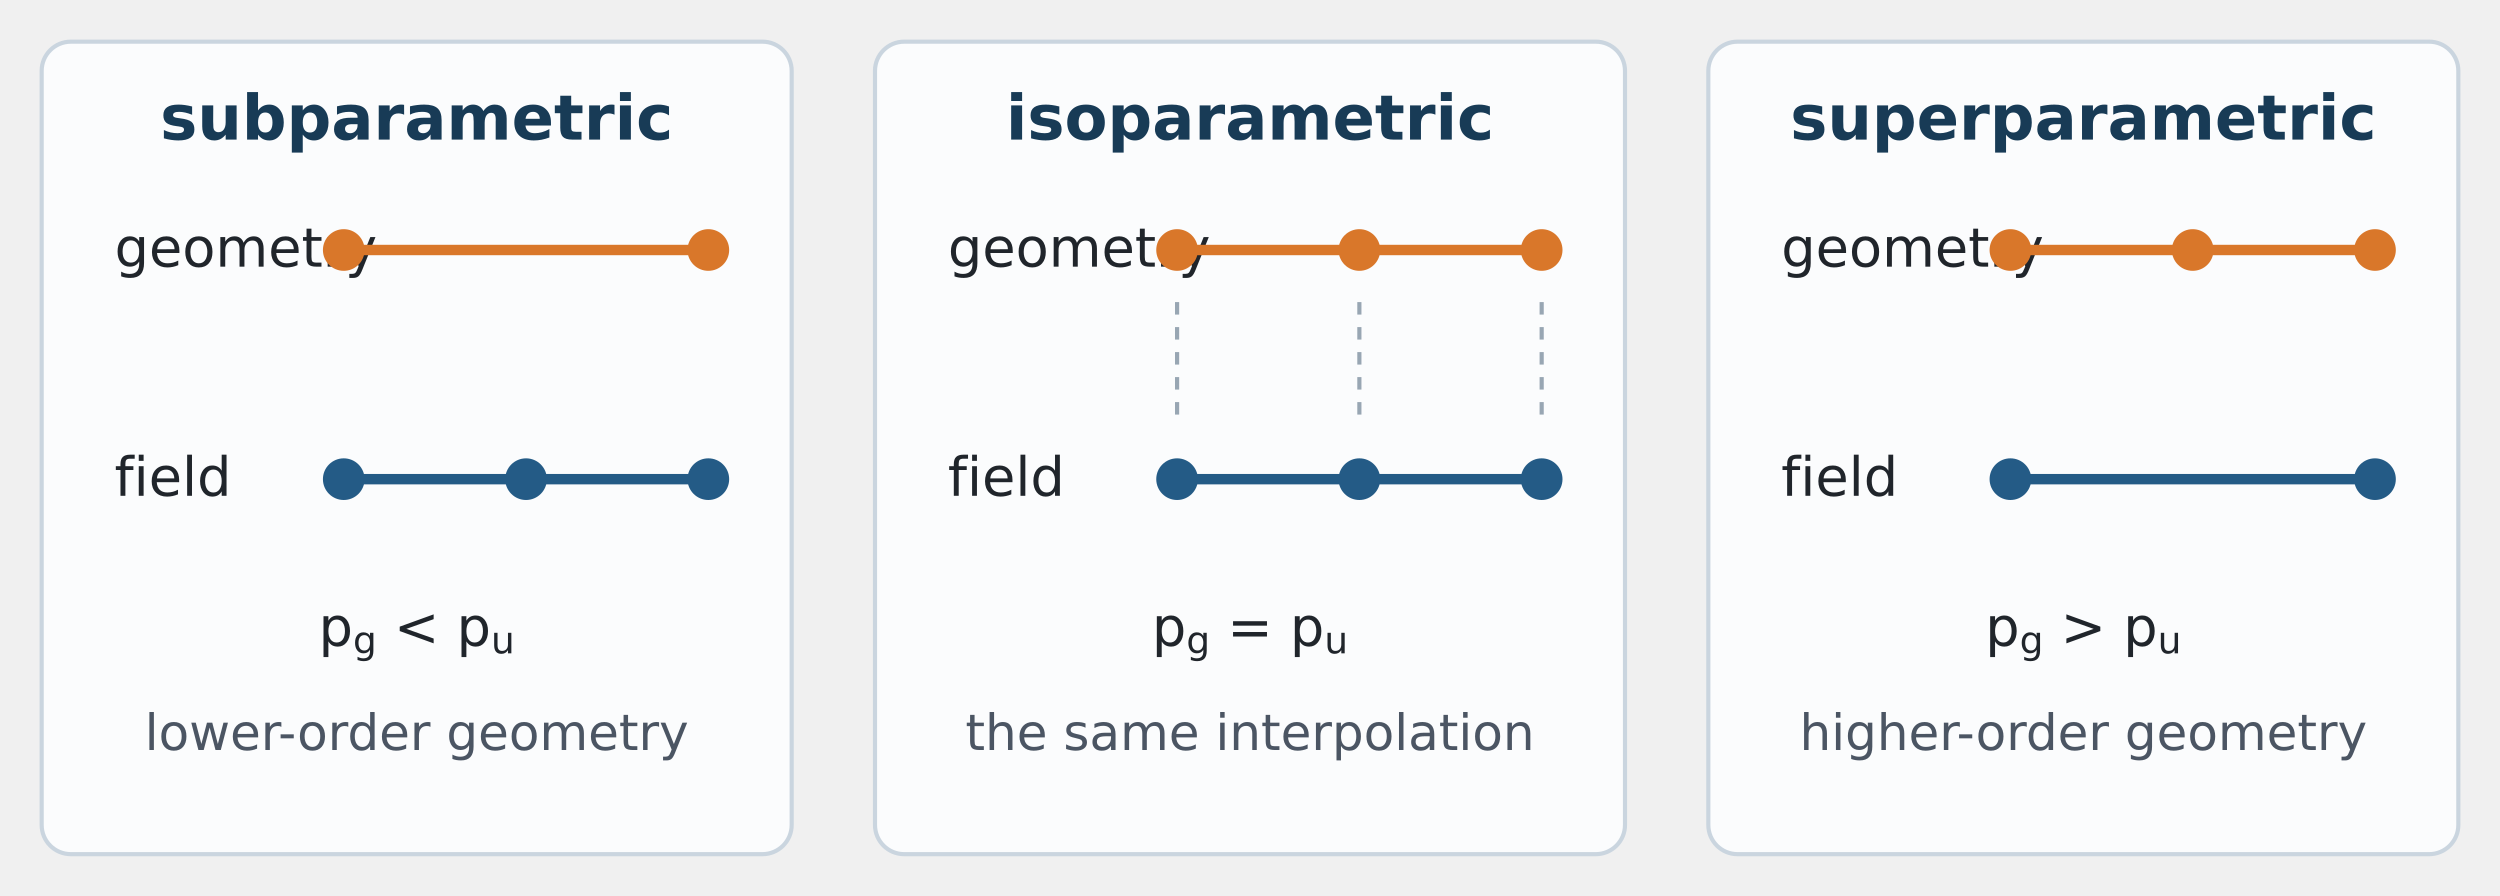
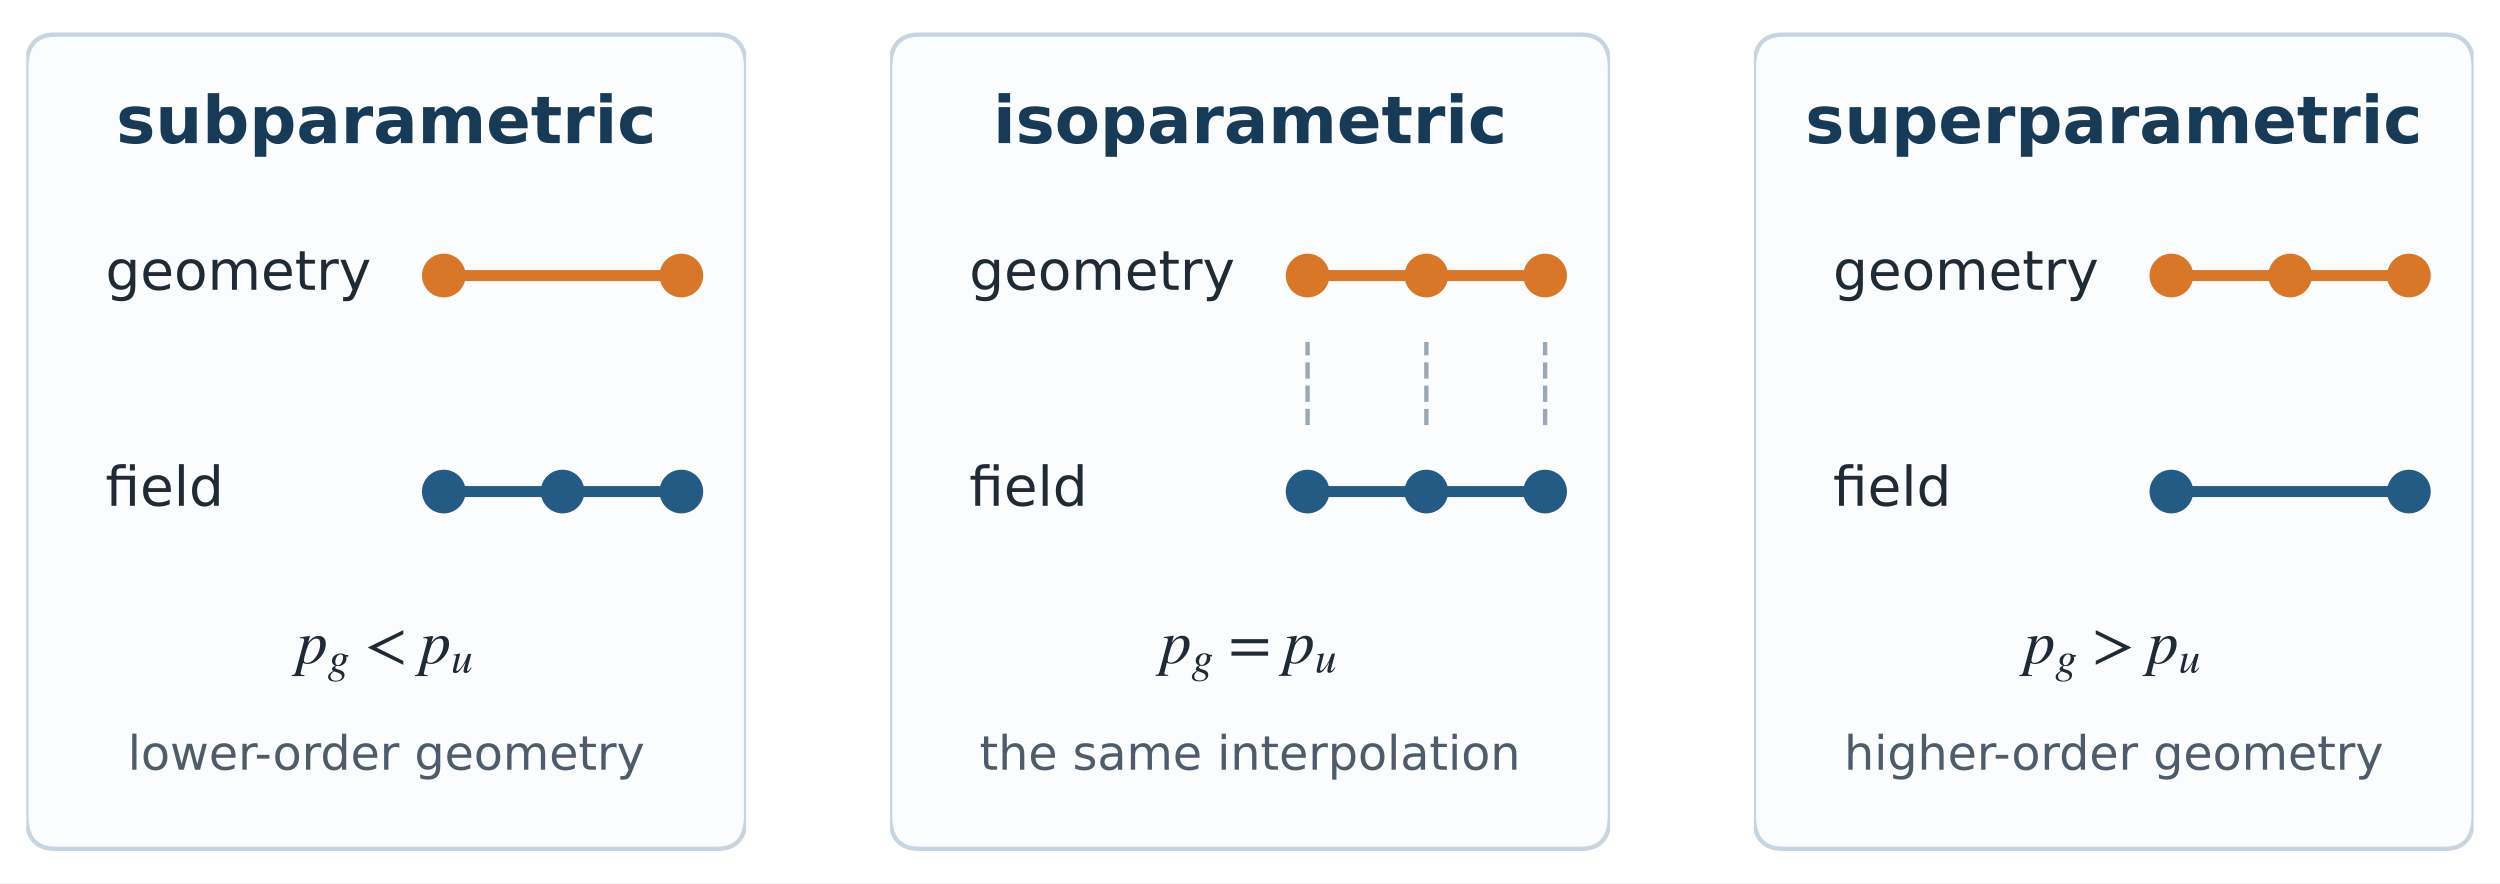
- <svg xmlns="http://www.w3.org/2000/svg" width="1200" height="430" viewBox="0 0 1200 430">
+ <svg xmlns="http://www.w3.org/2000/svg" xmlns:xlink="http://www.w3.org/1999/xlink" width="684pt" height="241.704pt" viewBox="0 0 684 241.704" version="1.1">
  <defs>
-     <style>
-       .title { font: 600 30px 'DejaVu Sans', sans-serif; fill: #183b56; }
-       .label { font: 26px 'DejaVu Sans', sans-serif; fill: #20252b; }
-       .small { font: 24px 'DejaVu Sans', sans-serif; fill: #4b5563; }
-       .card { fill: #fbfcfd; stroke: #cad5df; stroke-width: 2; rx: 14; }
-       .geom { stroke: #d9772a; stroke-width: 5; }
-       .field { stroke: #245b86; stroke-width: 5; }
-       .gnode { fill: #d9772a; }
-       .fnode { fill: #245b86; }
-     </style>
+     <style type="text/css">*{stroke-linejoin: round; stroke-linecap: butt}</style>
  </defs>
-   <rect x="20" y="20" width="360" height="390" class="card" />
-   <rect x="420" y="20" width="360" height="390" class="card" />
-   <rect x="820" y="20" width="360" height="390" class="card" />
-   <text x="200" y="67" text-anchor="middle" class="title">subparametric</text>
-   <text x="600" y="67" text-anchor="middle" class="title">isoparametric</text>
-   <text x="1000" y="67" text-anchor="middle" class="title">superparametric</text>
-   <text x="55" y="128" class="label">geometry</text>
-   <line x1="165" y1="120" x2="340" y2="120" class="geom" />
-   <circle cx="165" cy="120" r="10" class="gnode" />
-   <circle cx="340" cy="120" r="10" class="gnode" />
-   <text x="55" y="238" class="label">field</text>
-   <line x1="165" y1="230" x2="340" y2="230" class="field" />
-   <circle cx="165" cy="230" r="10" class="fnode" />
-   <circle cx="252.5" cy="230" r="10" class="fnode" />
-   <circle cx="340" cy="230" r="10" class="fnode" />
-   <text x="200" y="310" text-anchor="middle" class="label">p<tspan baseline-shift="sub" font-size="18">g</tspan> &lt; p<tspan baseline-shift="sub" font-size="18">u</tspan>
-   </text>
-   <text x="200" y="360" text-anchor="middle" class="small">lower-order geometry</text>
-   <text x="455" y="128" class="label">geometry</text>
-   <line x1="565" y1="120" x2="740" y2="120" class="geom" />
-   <circle cx="565" cy="120" r="10" class="gnode" />
-   <circle cx="652.5" cy="120" r="10" class="gnode" />
-   <circle cx="740" cy="120" r="10" class="gnode" />
-   <text x="455" y="238" class="label">field</text>
-   <line x1="565" y1="230" x2="740" y2="230" class="field" />
-   <circle cx="565" cy="230" r="10" class="fnode" />
-   <circle cx="652.5" cy="230" r="10" class="fnode" />
-   <circle cx="740" cy="230" r="10" class="fnode" />
-   <line x1="565" y1="145" x2="565" y2="205" stroke="#98a6b3" stroke-width="2" stroke-dasharray="6 6" />
-   <line x1="652.5" y1="145" x2="652.5" y2="205" stroke="#98a6b3" stroke-width="2" stroke-dasharray="6 6" />
-   <line x1="740" y1="145" x2="740" y2="205" stroke="#98a6b3" stroke-width="2" stroke-dasharray="6 6" />
-   <text x="600" y="310" text-anchor="middle" class="label">p<tspan baseline-shift="sub" font-size="18">g</tspan> = p<tspan baseline-shift="sub" font-size="18">u</tspan>
-   </text>
-   <text x="600" y="360" text-anchor="middle" class="small">the same interpolation</text>
-   <text x="855" y="128" class="label">geometry</text>
-   <line x1="965" y1="120" x2="1140" y2="120" class="geom" />
-   <circle cx="965" cy="120" r="10" class="gnode" />
-   <circle cx="1052.5" cy="120" r="10" class="gnode" />
-   <circle cx="1140" cy="120" r="10" class="gnode" />
-   <text x="855" y="238" class="label">field</text>
-   <line x1="965" y1="230" x2="1140" y2="230" class="field" />
-   <circle cx="965" cy="230" r="10" class="fnode" />
-   <circle cx="1140" cy="230" r="10" class="fnode" />
-   <text x="1000" y="310" text-anchor="middle" class="label">p<tspan baseline-shift="sub" font-size="18">g</tspan> &gt; p<tspan baseline-shift="sub" font-size="18">u</tspan>
-   </text>
-   <text x="1000" y="360" text-anchor="middle" class="small">higher-order geometry</text>
+   <g id="figure_1">
+     <g id="patch_1">
+       <path d="M 0 241.704  L 684 241.704  L 684 0  L 0 0  z " style="fill: #ffffff" />
+     </g>
+     <g id="axes_1">
+       <g id="patch_2">
+         <path d="M 15.078 232.231  L 196.264 232.231  Q 204.141 232.231 204.141 223.139  L 204.141 18.565  Q 204.141 9.473 196.264 9.473  L 15.078 9.473  Q 7.2 9.473 7.2 18.565  L 7.2 223.139  Q 7.2 232.231 15.078 232.231  z " clip-path="url(#pbd0c08c3a9)" style="fill: #fbfcfd; stroke: #c8d4df; stroke-width: 1.2; stroke-linejoin: miter" />
+       </g>
+       <g id="line2d_1">
+         <path d="M 121.426 75.391  L 186.416 75.391  " clip-path="url(#pbd0c08c3a9)" style="fill: none; stroke: #d97728; stroke-width: 3; stroke-linecap: square" />
+       </g>
+       <g id="line2d_2">
+         <path d="M 121.426 134.49  L 186.416 134.49  " clip-path="url(#pbd0c08c3a9)" style="fill: none; stroke: #245b85; stroke-width: 3; stroke-linecap: square" />
+       </g>
+       <g id="text_1">
+         <g style="fill: #173a57" transform="translate(31.79465 39.15296) scale(0.18 -0.18)">
+           <defs>
+             <path id="DejaVuSans-Bold-56" d="M 3272 3391  L 3272 2541  Q 2913 2691 2578 2766  Q 2244 2841 1947 2841  Q 1628 2841 1473 2761  Q 1319 2681 1319 2516  Q 1319 2381 1436 2309  Q 1553 2238 1856 2203  L 2053 2175  Q 2913 2066 3209 1816  Q 3506 1566 3506 1031  Q 3506 472 3093 190  Q 2681 -91 1863 -91  Q 1516 -91 1145 -36  Q 775 19 384 128  L 384 978  Q 719 816 1070 734  Q 1422 653 1784 653  Q 2113 653 2278 743  Q 2444 834 2444 1013  Q 2444 1163 2330 1236  Q 2216 1309 1875 1350  L 1678 1375  Q 931 1469 631 1722  Q 331 1975 331 2491  Q 331 3047 712 3315  Q 1094 3584 1881 3584  Q 2191 3584 2531 3537  Q 2872 3491 3272 3391  z " transform="scale(0.015625)" />
+             <path id="DejaVuSans-Bold-58" d="M 500 1363  L 500 3500  L 1625 3500  L 1625 3150  Q 1625 2866 1622 2436  Q 1619 2006 1619 1863  Q 1619 1441 1641 1255  Q 1663 1069 1716 984  Q 1784 875 1895 815  Q 2006 756 2150 756  Q 2500 756 2700 1025  Q 2900 1294 2900 1772  L 2900 3500  L 4019 3500  L 4019 0  L 2900 0  L 2900 506  Q 2647 200 2364 54  Q 2081 -91 1741 -91  Q 1134 -91 817 281  Q 500 653 500 1363  z " transform="scale(0.015625)" />
+             <path id="DejaVuSans-Bold-45" d="M 2400 722  Q 2759 722 2948 984  Q 3138 1247 3138 1747  Q 3138 2247 2948 2509  Q 2759 2772 2400 2772  Q 2041 2772 1848 2508  Q 1656 2244 1656 1747  Q 1656 1250 1848 986  Q 2041 722 2400 722  z M 1656 2988  Q 1888 3294 2169 3439  Q 2450 3584 2816 3584  Q 3463 3584 3878 3070  Q 4294 2556 4294 1747  Q 4294 938 3878 423  Q 3463 -91 2816 -91  Q 2450 -91 2169 54  Q 1888 200 1656 506  L 1656 0  L 538 0  L 538 4863  L 1656 4863  L 1656 2988  z " transform="scale(0.015625)" />
+             <path id="DejaVuSans-Bold-53" d="M 1656 506  L 1656 -1331  L 538 -1331  L 538 3500  L 1656 3500  L 1656 2988  Q 1888 3294 2169 3439  Q 2450 3584 2816 3584  Q 3463 3584 3878 3070  Q 4294 2556 4294 1747  Q 4294 938 3878 423  Q 3463 -91 2816 -91  Q 2450 -91 2169 54  Q 1888 200 1656 506  z M 2400 2772  Q 2041 2772 1848 2508  Q 1656 2244 1656 1747  Q 1656 1250 1848 986  Q 2041 722 2400 722  Q 2759 722 2948 984  Q 3138 1247 3138 1747  Q 3138 2247 2948 2509  Q 2759 2772 2400 2772  z " transform="scale(0.015625)" />
+             <path id="DejaVuSans-Bold-44" d="M 2106 1575  Q 1756 1575 1579 1456  Q 1403 1338 1403 1106  Q 1403 894 1545 773  Q 1688 653 1941 653  Q 2256 653 2472 879  Q 2688 1106 2688 1447  L 2688 1575  L 2106 1575  z M 3816 1997  L 3816 0  L 2688 0  L 2688 519  Q 2463 200 2181 54  Q 1900 -91 1497 -91  Q 953 -91 614 226  Q 275 544 275 1050  Q 275 1666 698 1953  Q 1122 2241 2028 2241  L 2688 2241  L 2688 2328  Q 2688 2594 2478 2717  Q 2269 2841 1825 2841  Q 1466 2841 1156 2769  Q 847 2697 581 2553  L 581 3406  Q 941 3494 1303 3539  Q 1666 3584 2028 3584  Q 2975 3584 3395 3211  Q 3816 2838 3816 1997  z " transform="scale(0.015625)" />
+             <path id="DejaVuSans-Bold-55" d="M 3138 2547  Q 2991 2616 2845 2648  Q 2700 2681 2553 2681  Q 2122 2681 1889 2404  Q 1656 2128 1656 1613  L 1656 0  L 538 0  L 538 3500  L 1656 3500  L 1656 2925  Q 1872 3269 2151 3426  Q 2431 3584 2822 3584  Q 2878 3584 2943 3579  Q 3009 3575 3134 3559  L 3138 2547  z " transform="scale(0.015625)" />
+             <path id="DejaVuSans-Bold-50" d="M 3781 2919  Q 3994 3244 4286 3414  Q 4578 3584 4928 3584  Q 5531 3584 5847 3212  Q 6163 2841 6163 2131  L 6163 0  L 5038 0  L 5038 1825  Q 5041 1866 5042 1909  Q 5044 1953 5044 2034  Q 5044 2406 4934 2573  Q 4825 2741 4581 2741  Q 4263 2741 4089 2478  Q 3916 2216 3909 1719  L 3909 0  L 2784 0  L 2784 1825  Q 2784 2406 2684 2573  Q 2584 2741 2328 2741  Q 2006 2741 1831 2477  Q 1656 2213 1656 1722  L 1656 0  L 531 0  L 531 3500  L 1656 3500  L 1656 2988  Q 1863 3284 2130 3434  Q 2397 3584 2719 3584  Q 3081 3584 3359 3409  Q 3638 3234 3781 2919  z " transform="scale(0.015625)" />
+             <path id="DejaVuSans-Bold-48" d="M 4031 1759  L 4031 1441  L 1416 1441  Q 1456 1047 1700 850  Q 1944 653 2381 653  Q 2734 653 3104 758  Q 3475 863 3866 1075  L 3866 213  Q 3469 63 3072 -14  Q 2675 -91 2278 -91  Q 1328 -91 801 392  Q 275 875 275 1747  Q 275 2603 792 3093  Q 1309 3584 2216 3584  Q 3041 3584 3536 3087  Q 4031 2591 4031 1759  z M 2881 2131  Q 2881 2450 2695 2645  Q 2509 2841 2209 2841  Q 1884 2841 1681 2658  Q 1478 2475 1428 2131  L 2881 2131  z " transform="scale(0.015625)" />
+             <path id="DejaVuSans-Bold-57" d="M 1759 4494  L 1759 3500  L 2913 3500  L 2913 2700  L 1759 2700  L 1759 1216  Q 1759 972 1856 886  Q 1953 800 2241 800  L 2816 800  L 2816 0  L 1856 0  Q 1194 0 917 276  Q 641 553 641 1216  L 641 2700  L 84 2700  L 84 3500  L 641 3500  L 641 4494  L 1759 4494  z " transform="scale(0.015625)" />
+             <path id="DejaVuSans-Bold-4c" d="M 538 3500  L 1656 3500  L 1656 0  L 538 0  L 538 3500  z M 538 4863  L 1656 4863  L 1656 3950  L 538 3950  L 538 4863  z " transform="scale(0.015625)" />
+             <path id="DejaVuSans-Bold-46" d="M 3366 3391  L 3366 2478  Q 3138 2634 2908 2709  Q 2678 2784 2431 2784  Q 1963 2784 1702 2511  Q 1441 2238 1441 1747  Q 1441 1256 1702 982  Q 1963 709 2431 709  Q 2694 709 2930 787  Q 3166 866 3366 1019  L 3366 103  Q 3103 6 2833 -42  Q 2563 -91 2291 -91  Q 1344 -91 809 395  Q 275 881 275 1747  Q 275 2613 809 3098  Q 1344 3584 2291 3584  Q 2566 3584 2833 3536  Q 3100 3488 3366 3391  z " transform="scale(0.015625)" />
+           </defs>
+           <use xlink:href="#DejaVuSans-Bold-56" />
+           <use xlink:href="#DejaVuSans-Bold-58" transform="translate(59.51562 0)" />
+           <use xlink:href="#DejaVuSans-Bold-45" transform="translate(130.7031 0)" />
+           <use xlink:href="#DejaVuSans-Bold-53" transform="translate(202.2812 0)" />
+           <use xlink:href="#DejaVuSans-Bold-44" transform="translate(273.8594 0)" />
+           <use xlink:href="#DejaVuSans-Bold-55" transform="translate(341.3438 0)" />
+           <use xlink:href="#DejaVuSans-Bold-44" transform="translate(390.6562 0)" />
+           <use xlink:href="#DejaVuSans-Bold-50" transform="translate(458.1406 0)" />
+           <use xlink:href="#DejaVuSans-Bold-48" transform="translate(562.3438 0)" />
+           <use xlink:href="#DejaVuSans-Bold-57" transform="translate(630.1719 0)" />
+           <use xlink:href="#DejaVuSans-Bold-55" transform="translate(677.9688 0)" />
+           <use xlink:href="#DejaVuSans-Bold-4c" transform="translate(727.2812 0)" />
+           <use xlink:href="#DejaVuSans-Bold-46" transform="translate(761.5625 0)" />
+         </g>
+       </g>
+       <g id="text_2">
+         <g style="fill: #202a35" transform="translate(28.86353 79.28768) scale(0.15 -0.15)">
+           <defs>
+             <path id="DejaVuSans-4a" d="M 2906 1791  Q 2906 2416 2648 2759  Q 2391 3103 1925 3103  Q 1463 3103 1205 2759  Q 947 2416 947 1791  Q 947 1169 1205 825  Q 1463 481 1925 481  Q 2391 481 2648 825  Q 2906 1169 2906 1791  z M 3481 434  Q 3481 -459 3084 -895  Q 2688 -1331 1869 -1331  Q 1566 -1331 1297 -1286  Q 1028 -1241 775 -1147  L 775 -588  Q 1028 -725 1275 -790  Q 1522 -856 1778 -856  Q 2344 -856 2625 -561  Q 2906 -266 2906 331  L 2906 616  Q 2728 306 2450 153  Q 2172 0 1784 0  Q 1141 0 747 490  Q 353 981 353 1791  Q 353 2603 747 3093  Q 1141 3584 1784 3584  Q 2172 3584 2450 3431  Q 2728 3278 2906 2969  L 2906 3500  L 3481 3500  L 3481 434  z " transform="scale(0.015625)" />
+             <path id="DejaVuSans-48" d="M 3597 1894  L 3597 1613  L 953 1613  Q 991 1019 1311 708  Q 1631 397 2203 397  Q 2534 397 2845 478  Q 3156 559 3463 722  L 3463 178  Q 3153 47 2828 -22  Q 2503 -91 2169 -91  Q 1331 -91 842 396  Q 353 884 353 1716  Q 353 2575 817 3079  Q 1281 3584 2069 3584  Q 2775 3584 3186 3129  Q 3597 2675 3597 1894  z M 3022 2063  Q 3016 2534 2758 2815  Q 2500 3097 2075 3097  Q 1594 3097 1305 2825  Q 1016 2553 972 2059  L 3022 2063  z " transform="scale(0.015625)" />
+             <path id="DejaVuSans-52" d="M 1959 3097  Q 1497 3097 1228 2736  Q 959 2375 959 1747  Q 959 1119 1226 758  Q 1494 397 1959 397  Q 2419 397 2687 759  Q 2956 1122 2956 1747  Q 2956 2369 2687 2733  Q 2419 3097 1959 3097  z M 1959 3584  Q 2709 3584 3137 3096  Q 3566 2609 3566 1747  Q 3566 888 3137 398  Q 2709 -91 1959 -91  Q 1206 -91 779 398  Q 353 888 353 1747  Q 353 2609 779 3096  Q 1206 3584 1959 3584  z " transform="scale(0.015625)" />
+             <path id="DejaVuSans-50" d="M 3328 2828  Q 3544 3216 3844 3400  Q 4144 3584 4550 3584  Q 5097 3584 5394 3201  Q 5691 2819 5691 2113  L 5691 0  L 5113 0  L 5113 2094  Q 5113 2597 4934 2840  Q 4756 3084 4391 3084  Q 3944 3084 3684 2787  Q 3425 2491 3425 1978  L 3425 0  L 2847 0  L 2847 2094  Q 2847 2600 2669 2842  Q 2491 3084 2119 3084  Q 1678 3084 1418 2786  Q 1159 2488 1159 1978  L 1159 0  L 581 0  L 581 3500  L 1159 3500  L 1159 2956  Q 1356 3278 1631 3431  Q 1906 3584 2284 3584  Q 2666 3584 2933 3390  Q 3200 3197 3328 2828  z " transform="scale(0.015625)" />
+             <path id="DejaVuSans-57" d="M 1172 4494  L 1172 3500  L 2356 3500  L 2356 3053  L 1172 3053  L 1172 1153  Q 1172 725 1289 603  Q 1406 481 1766 481  L 2356 481  L 2356 0  L 1766 0  Q 1100 0 847 248  Q 594 497 594 1153  L 594 3053  L 172 3053  L 172 3500  L 594 3500  L 594 4494  L 1172 4494  z " transform="scale(0.015625)" />
+             <path id="DejaVuSans-55" d="M 2631 2963  Q 2534 3019 2420 3045  Q 2306 3072 2169 3072  Q 1681 3072 1420 2755  Q 1159 2438 1159 1844  L 1159 0  L 581 0  L 581 3500  L 1159 3500  L 1159 2956  Q 1341 3275 1631 3429  Q 1922 3584 2338 3584  Q 2397 3584 2469 3576  Q 2541 3569 2628 3553  L 2631 2963  z " transform="scale(0.015625)" />
+             <path id="DejaVuSans-5c" d="M 2059 -325  Q 1816 -950 1584 -1140  Q 1353 -1331 966 -1331  L 506 -1331  L 506 -850  L 844 -850  Q 1081 -850 1212 -737  Q 1344 -625 1503 -206  L 1606 56  L 191 3500  L 800 3500  L 1894 763  L 2988 3500  L 3597 3500  L 2059 -325  z " transform="scale(0.015625)" />
+           </defs>
+           <use xlink:href="#DejaVuSans-4a" />
+           <use xlink:href="#DejaVuSans-48" transform="translate(63.48438 0)" />
+           <use xlink:href="#DejaVuSans-52" transform="translate(125.0156 0)" />
+           <use xlink:href="#DejaVuSans-50" transform="translate(186.2031 0)" />
+           <use xlink:href="#DejaVuSans-48" transform="translate(283.6094 0)" />
+           <use xlink:href="#DejaVuSans-57" transform="translate(345.1406 0)" />
+           <use xlink:href="#DejaVuSans-55" transform="translate(384.3438 0)" />
+           <use xlink:href="#DejaVuSans-5c" transform="translate(425.4531 0)" />
+         </g>
+       </g>
+       <g id="text_3">
+         <g style="fill: #202a35" transform="translate(28.86353 138.3873) scale(0.15 -0.15)">
+           <defs>
+             <path id="DejaVuSans-13af" d="M 3431 3500  L 3431 0  L 2853 0  L 2853 3053  L 1275 3053  L 1275 0  L 697 0  L 697 3053  L 147 3053  L 147 3500  L 697 3500  L 697 3744  Q 697 4316 967 4589  Q 1238 4863 1797 4863  L 2375 4863  L 2375 4384  L 1825 4384  Q 1516 4384 1395 4259  Q 1275 4134 1275 3809  L 1275 3500  L 3431 3500  z M 2853 4856  L 3431 4856  L 3431 4128  L 2853 4128  L 2853 4856  z " transform="scale(0.015625)" />
+             <path id="DejaVuSans-4f" d="M 603 4863  L 1178 4863  L 1178 0  L 603 0  L 603 4863  z " transform="scale(0.015625)" />
+             <path id="DejaVuSans-47" d="M 2906 2969  L 2906 4863  L 3481 4863  L 3481 0  L 2906 0  L 2906 525  Q 2725 213 2448 61  Q 2172 -91 1784 -91  Q 1150 -91 751 415  Q 353 922 353 1747  Q 353 2572 751 3078  Q 1150 3584 1784 3584  Q 2172 3584 2448 3432  Q 2725 3281 2906 2969  z M 947 1747  Q 947 1113 1208 752  Q 1469 391 1925 391  Q 2381 391 2643 752  Q 2906 1113 2906 1747  Q 2906 2381 2643 2742  Q 2381 3103 1925 3103  Q 1469 3103 1208 2742  Q 947 2381 947 1747  z " transform="scale(0.015625)" />
+           </defs>
+           <use xlink:href="#DejaVuSans-13af" />
+           <use xlink:href="#DejaVuSans-48" transform="translate(62.98438 0)" />
+           <use xlink:href="#DejaVuSans-4f" transform="translate(124.5156 0)" />
+           <use xlink:href="#DejaVuSans-47" transform="translate(152.2969 0)" />
+         </g>
+       </g>
+       <g id="PathCollection_1">
+         <defs>
+           <path id="m7a47ee95db" d="M 0 5.477  C 1.453 5.477 2.846 4.9 3.873 3.873  C 4.9 2.846 5.477 1.453 5.477 0  C 5.477 -1.453 4.9 -2.846 3.873 -3.873  C 2.846 -4.9 1.453 -5.477 0 -5.477  C -1.453 -5.477 -2.846 -4.9 -3.873 -3.873  C -4.9 -2.846 -5.477 -1.453 -5.477 0  C -5.477 1.453 -4.9 2.846 -3.873 3.873  C -2.846 4.9 -1.453 5.477 0 5.477  z " style="stroke: #d97728" />
+         </defs>
+         <g clip-path="url(#pbd0c08c3a9)">
+           <use xlink:href="#m7a47ee95db" x="121.426" y="75.391" style="fill: #d97728; stroke: #d97728" />
+           <use xlink:href="#m7a47ee95db" x="186.416" y="75.391" style="fill: #d97728; stroke: #d97728" />
+         </g>
+       </g>
+       <g id="PathCollection_2">
+         <defs>
+           <path id="mac0a1b9c4f" d="M 0 5.477  C 1.453 5.477 2.846 4.9 3.873 3.873  C 4.9 2.846 5.477 1.453 5.477 0  C 5.477 -1.453 4.9 -2.846 3.873 -3.873  C 2.846 -4.9 1.453 -5.477 0 -5.477  C -1.453 -5.477 -2.846 -4.9 -3.873 -3.873  C -4.9 -2.846 -5.477 -1.453 -5.477 0  C -5.477 1.453 -4.9 2.846 -3.873 3.873  C -2.846 4.9 -1.453 5.477 0 5.477  z " style="stroke: #245b85" />
+         </defs>
+         <g clip-path="url(#pbd0c08c3a9)">
+           <use xlink:href="#mac0a1b9c4f" x="121.426" y="134.49" style="fill: #245b85; stroke: #245b85" />
+           <use xlink:href="#mac0a1b9c4f" x="153.921" y="134.49" style="fill: #245b85; stroke: #245b85" />
+           <use xlink:href="#mac0a1b9c4f" x="186.416" y="134.49" style="fill: #245b85; stroke: #245b85" />
+         </g>
+       </g>
+       <g id="text_4">
+         <g style="fill: #202a35" transform="translate(81.10559 181.586) scale(0.17 -0.17)">
+           <defs>
+             <path id="STIXGeneral-Italic-53" d="M 1376 2739  L 1190 2099  Q 1670 2822 2285 2822  Q 2637 2822 2829 2611  Q 3021 2400 3021 2022  Q 3021 1235 2422 582  Q 1824 -70 1120 -70  Q 890 -70 678 38  Q 422 -1018 422 -1024  Q 422 -1126 508 -1168  Q 595 -1210 819 -1210  L 819 -1312  L -480 -1312  L -480 -1210  Q -275 -1203 -188 -1120  Q -102 -1037 -45 -806  L 691 1958  Q 794 2330 794 2413  Q 794 2586 512 2586  L 371 2586  L 358 2682  L 1357 2822  Q 1389 2822 1389 2797  Q 1382 2765 1376 2739  z M 2445 2003  Q 2445 2285 2352 2416  Q 2259 2547 2048 2547  Q 1798 2547 1548 2329  Q 1299 2112 1184 1818  Q 1043 1453 905 953  Q 768 454 768 294  Q 768 186 854 118  Q 941 51 1075 51  Q 1574 51 2003 659  Q 2445 1274 2445 2003  z " transform="scale(0.015625)" />
+             <path id="STIXGeneral-Italic-4a" d="M 3014 2342  L 2701 2342  Q 2758 2227 2758 2016  Q 2758 1613 2390 1289  Q 2022 966 1574 966  Q 1459 966 1376 986  Q 1357 992 1331 992  Q 1248 992 1174 909  Q 1101 826 1101 730  Q 1101 576 1555 461  Q 2464 243 2464 -352  Q 2464 -781 2105 -1049  Q 1747 -1318 1120 -1318  Q 621 -1318 336 -1142  Q 51 -966 51 -627  Q 51 -378 195 -202  Q 339 -26 800 250  Q 627 352 627 499  Q 627 806 1120 1037  Q 614 1216 614 1728  Q 614 2202 1004 2512  Q 1395 2822 1901 2822  Q 2272 2822 2528 2643  Q 2598 2592 2630 2592  L 3014 2592  L 3014 2342  z M 2253 2227  Q 2253 2477 2166 2579  Q 2080 2682 1894 2682  Q 1587 2682 1350 2362  Q 1114 2042 1114 1581  Q 1114 1357 1216 1229  Q 1318 1101 1498 1101  Q 1818 1101 2042 1478  Q 2253 1837 2253 2227  z M 2080 -576  Q 2080 -352 1878 -201  Q 1677 -51 1165 109  Q 1011 154 947 179  Q 902 179 752 57  Q 602 -64 531 -154  Q 403 -314 403 -525  Q 403 -1178 1216 -1178  Q 1594 -1178 1837 -1002  Q 2080 -826 2080 -576  z " transform="scale(0.015625)" />
+             <path id="STIXGeneral-Regular-1f" d="M 3974 -154  L 358 1594  L 358 1658  L 3974 3418  L 3974 3002  L 1210 1626  L 3974 250  L 3974 -154  z " transform="scale(0.015625)" />
+             <path id="STIXGeneral-Italic-58" d="M 2950 762  L 3040 704  Q 2733 237 2560 89  Q 2387 -58 2157 -58  Q 1850 -58 1850 250  Q 1850 538 2138 1510  Q 1568 576 1257 253  Q 947 -70 608 -70  Q 269 -70 269 269  Q 269 384 442 1088  L 666 1978  Q 755 2349 755 2406  Q 755 2483 684 2521  Q 614 2560 365 2560  L 365 2650  Q 806 2701 1325 2822  L 1350 2803  L 781 531  Q 762 474 762 429  Q 762 269 890 269  Q 1178 269 1798 1210  Q 2010 1530 2128 1795  Q 2246 2061 2502 2765  L 2976 2765  L 2470 851  Q 2349 390 2349 352  Q 2349 243 2419 243  Q 2496 243 2605 345  Q 2714 448 2950 762  z " transform="scale(0.015625)" />
+           </defs>
+           <use xlink:href="#STIXGeneral-Italic-53" transform="translate(0 0.59375)" />
+           <use xlink:href="#STIXGeneral-Italic-4a" transform="translate(50.39995 -14.40625) scale(0.7)" />
+           <use xlink:href="#STIXGeneral-Regular-1f" transform="translate(109.8999 0.59375)" />
+           <use xlink:href="#STIXGeneral-Italic-53" transform="translate(198.3999 0.59375)" />
+           <use xlink:href="#STIXGeneral-Italic-58" transform="translate(248.7998 -14.40625) scale(0.7)" />
+         </g>
+       </g>
+       <g id="text_5">
+         <g style="fill: #4d5b6a" transform="translate(34.94856 210.605) scale(0.13 -0.13)">
+           <defs>
+             <path id="DejaVuSans-5a" d="M 269 3500  L 844 3500  L 1563 769  L 2278 3500  L 2956 3500  L 3675 769  L 4391 3500  L 4966 3500  L 4050 0  L 3372 0  L 2619 2869  L 1863 0  L 1184 0  L 269 3500  z " transform="scale(0.015625)" />
+             <path id="DejaVuSans-10" d="M 313 2009  L 1997 2009  L 1997 1497  L 313 1497  L 313 2009  z " transform="scale(0.015625)" />
+             <path id="DejaVuSans-3" transform="scale(0.015625)" />
+           </defs>
+           <use xlink:href="#DejaVuSans-4f" />
+           <use xlink:href="#DejaVuSans-52" transform="translate(27.78125 0)" />
+           <use xlink:href="#DejaVuSans-5a" transform="translate(88.96875 0)" />
+           <use xlink:href="#DejaVuSans-48" transform="translate(170.75 0)" />
+           <use xlink:href="#DejaVuSans-55" transform="translate(232.2812 0)" />
+           <use xlink:href="#DejaVuSans-10" transform="translate(267 0)" />
+           <use xlink:href="#DejaVuSans-52" transform="translate(304.9375 0)" />
+           <use xlink:href="#DejaVuSans-55" transform="translate(366.125 0)" />
+           <use xlink:href="#DejaVuSans-47" transform="translate(405.4844 0)" />
+           <use xlink:href="#DejaVuSans-48" transform="translate(468.9688 0)" />
+           <use xlink:href="#DejaVuSans-55" transform="translate(530.5 0)" />
+           <use xlink:href="#DejaVuSans-3" transform="translate(571.6094 0)" />
+           <use xlink:href="#DejaVuSans-4a" transform="translate(603.3906 0)" />
+           <use xlink:href="#DejaVuSans-48" transform="translate(666.875 0)" />
+           <use xlink:href="#DejaVuSans-52" transform="translate(728.4062 0)" />
+           <use xlink:href="#DejaVuSans-50" transform="translate(789.5938 0)" />
+           <use xlink:href="#DejaVuSans-48" transform="translate(887 0)" />
+           <use xlink:href="#DejaVuSans-57" transform="translate(948.5312 0)" />
+           <use xlink:href="#DejaVuSans-55" transform="translate(987.7344 0)" />
+           <use xlink:href="#DejaVuSans-5c" transform="translate(1028.844 0)" />
+         </g>
+       </g>
+     </g>
+     <g id="axes_2">
+       <g id="patch_3">
+         <path d="M 251.407 232.231  L 432.593 232.231  Q 440.471 232.231 440.471 223.139  L 440.471 18.565  Q 440.471 9.473 432.593 9.473  L 251.407 9.473  Q 243.529 9.473 243.529 18.565  L 243.529 223.139  Q 243.529 232.231 251.407 232.231  z " clip-path="url(#p48d84589ab)" style="fill: #fbfcfd; stroke: #c8d4df; stroke-width: 1.2; stroke-linejoin: miter" />
+       </g>
+       <g id="line2d_3">
+         <path d="M 357.755 75.391  L 422.746 75.391  " clip-path="url(#p48d84589ab)" style="fill: none; stroke: #d97728; stroke-width: 3; stroke-linecap: square" />
+       </g>
+       <g id="line2d_4">
+         <path d="M 357.755 134.49  L 422.746 134.49  " clip-path="url(#p48d84589ab)" style="fill: none; stroke: #245b85; stroke-width: 3; stroke-linecap: square" />
+       </g>
+       <g id="line2d_5">
+         <path d="M 357.755 116.306  L 357.755 93.576  " clip-path="url(#p48d84589ab)" style="fill: none; stroke-dasharray: 4.44,1.92; stroke-dashoffset: 0; stroke: #9aa8b5; stroke-width: 1.2" />
+       </g>
+       <g id="line2d_6">
+         <path d="M 390.251 116.306  L 390.251 93.576  " clip-path="url(#p48d84589ab)" style="fill: none; stroke-dasharray: 4.44,1.92; stroke-dashoffset: 0; stroke: #9aa8b5; stroke-width: 1.2" />
+       </g>
+       <g id="line2d_7">
+         <path d="M 422.746 116.306  L 422.746 93.576  " clip-path="url(#p48d84589ab)" style="fill: none; stroke-dasharray: 4.44,1.92; stroke-dashoffset: 0; stroke: #9aa8b5; stroke-width: 1.2" />
+       </g>
+       <g id="text_6">
+         <g style="fill: #173a57" transform="translate(271.7044 39.15296) scale(0.18 -0.18)">
+           <defs>
+             <path id="DejaVuSans-Bold-52" d="M 2203 2784  Q 1831 2784 1636 2517  Q 1441 2250 1441 1747  Q 1441 1244 1636 976  Q 1831 709 2203 709  Q 2569 709 2762 976  Q 2956 1244 2956 1747  Q 2956 2250 2762 2517  Q 2569 2784 2203 2784  z M 2203 3584  Q 3106 3584 3614 3096  Q 4122 2609 4122 1747  Q 4122 884 3614 396  Q 3106 -91 2203 -91  Q 1297 -91 786 396  Q 275 884 275 1747  Q 275 2609 786 3096  Q 1297 3584 2203 3584  z " transform="scale(0.015625)" />
+           </defs>
+           <use xlink:href="#DejaVuSans-Bold-4c" />
+           <use xlink:href="#DejaVuSans-Bold-56" transform="translate(34.28125 0)" />
+           <use xlink:href="#DejaVuSans-Bold-52" transform="translate(93.79688 0)" />
+           <use xlink:href="#DejaVuSans-Bold-53" transform="translate(162.5 0)" />
+           <use xlink:href="#DejaVuSans-Bold-44" transform="translate(234.0781 0)" />
+           <use xlink:href="#DejaVuSans-Bold-55" transform="translate(301.5625 0)" />
+           <use xlink:href="#DejaVuSans-Bold-44" transform="translate(350.875 0)" />
+           <use xlink:href="#DejaVuSans-Bold-50" transform="translate(418.3594 0)" />
+           <use xlink:href="#DejaVuSans-Bold-48" transform="translate(522.5625 0)" />
+           <use xlink:href="#DejaVuSans-Bold-57" transform="translate(590.3906 0)" />
+           <use xlink:href="#DejaVuSans-Bold-55" transform="translate(638.1875 0)" />
+           <use xlink:href="#DejaVuSans-Bold-4c" transform="translate(687.5 0)" />
+           <use xlink:href="#DejaVuSans-Bold-46" transform="translate(721.7812 0)" />
+         </g>
+       </g>
+       <g id="text_7">
+         <g style="fill: #202a35" transform="translate(265.1929 79.28768) scale(0.15 -0.15)">
+           <use xlink:href="#DejaVuSans-4a" />
+           <use xlink:href="#DejaVuSans-48" transform="translate(63.48438 0)" />
+           <use xlink:href="#DejaVuSans-52" transform="translate(125.0156 0)" />
+           <use xlink:href="#DejaVuSans-50" transform="translate(186.2031 0)" />
+           <use xlink:href="#DejaVuSans-48" transform="translate(283.6094 0)" />
+           <use xlink:href="#DejaVuSans-57" transform="translate(345.1406 0)" />
+           <use xlink:href="#DejaVuSans-55" transform="translate(384.3438 0)" />
+           <use xlink:href="#DejaVuSans-5c" transform="translate(425.4531 0)" />
+         </g>
+       </g>
+       <g id="text_8">
+         <g style="fill: #202a35" transform="translate(265.1929 138.3873) scale(0.15 -0.15)">
+           <use xlink:href="#DejaVuSans-13af" />
+           <use xlink:href="#DejaVuSans-48" transform="translate(62.98438 0)" />
+           <use xlink:href="#DejaVuSans-4f" transform="translate(124.5156 0)" />
+           <use xlink:href="#DejaVuSans-47" transform="translate(152.2969 0)" />
+         </g>
+       </g>
+       <g id="PathCollection_3">
+         <g clip-path="url(#p48d84589ab)">
+           <use xlink:href="#m7a47ee95db" x="357.755" y="75.391" style="fill: #d97728; stroke: #d97728" />
+           <use xlink:href="#m7a47ee95db" x="390.251" y="75.391" style="fill: #d97728; stroke: #d97728" />
+           <use xlink:href="#m7a47ee95db" x="422.746" y="75.391" style="fill: #d97728; stroke: #d97728" />
+         </g>
+       </g>
+       <g id="PathCollection_4">
+         <g clip-path="url(#p48d84589ab)">
+           <use xlink:href="#mac0a1b9c4f" x="357.755" y="134.49" style="fill: #245b85; stroke: #245b85" />
+           <use xlink:href="#mac0a1b9c4f" x="390.251" y="134.49" style="fill: #245b85; stroke: #245b85" />
+           <use xlink:href="#mac0a1b9c4f" x="422.746" y="134.49" style="fill: #245b85; stroke: #245b85" />
+         </g>
+       </g>
+       <g id="text_9">
+         <g style="fill: #202a35" transform="translate(317.435 181.586) scale(0.17 -0.17)">
+           <defs>
+             <path id="STIXGeneral-Regular-20" d="M 4077 2048  L 307 2048  L 307 2470  L 4077 2470  L 4077 2048  z M 4077 768  L 307 768  L 307 1190  L 4077 1190  L 4077 768  z " transform="scale(0.015625)" />
+           </defs>
+           <use xlink:href="#STIXGeneral-Italic-53" transform="translate(0 0.90625)" />
+           <use xlink:href="#STIXGeneral-Italic-4a" transform="translate(50.39995 -14.09375) scale(0.7)" />
+           <use xlink:href="#STIXGeneral-Regular-20" transform="translate(109.8999 0.90625)" />
+           <use xlink:href="#STIXGeneral-Italic-53" transform="translate(198.3999 0.90625)" />
+           <use xlink:href="#STIXGeneral-Italic-58" transform="translate(248.7998 -14.09375) scale(0.7)" />
+         </g>
+       </g>
+       <g id="text_10">
+         <g style="fill: #4d5b6a" transform="translate(268.0127 210.605) scale(0.13 -0.13)">
+           <defs>
+             <path id="DejaVuSans-4b" d="M 3513 2113  L 3513 0  L 2938 0  L 2938 2094  Q 2938 2591 2744 2837  Q 2550 3084 2163 3084  Q 1697 3084 1428 2787  Q 1159 2491 1159 1978  L 1159 0  L 581 0  L 581 4863  L 1159 4863  L 1159 2956  Q 1366 3272 1645 3428  Q 1925 3584 2291 3584  Q 2894 3584 3203 3211  Q 3513 2838 3513 2113  z " transform="scale(0.015625)" />
+             <path id="DejaVuSans-56" d="M 2834 3397  L 2834 2853  Q 2591 2978 2328 3040  Q 2066 3103 1784 3103  Q 1356 3103 1142 2972  Q 928 2841 928 2578  Q 928 2378 1081 2264  Q 1234 2150 1697 2047  L 1894 2003  Q 2506 1872 2764 1633  Q 3022 1394 3022 966  Q 3022 478 2636 193  Q 2250 -91 1575 -91  Q 1294 -91 989 -36  Q 684 19 347 128  L 347 722  Q 666 556 975 473  Q 1284 391 1588 391  Q 1994 391 2212 530  Q 2431 669 2431 922  Q 2431 1156 2273 1281  Q 2116 1406 1581 1522  L 1381 1569  Q 847 1681 609 1914  Q 372 2147 372 2553  Q 372 3047 722 3315  Q 1072 3584 1716 3584  Q 2034 3584 2315 3537  Q 2597 3491 2834 3397  z " transform="scale(0.015625)" />
+             <path id="DejaVuSans-44" d="M 2194 1759  Q 1497 1759 1228 1600  Q 959 1441 959 1056  Q 959 750 1161 570  Q 1363 391 1709 391  Q 2188 391 2477 730  Q 2766 1069 2766 1631  L 2766 1759  L 2194 1759  z M 3341 1997  L 3341 0  L 2766 0  L 2766 531  Q 2569 213 2275 61  Q 1981 -91 1556 -91  Q 1019 -91 701 211  Q 384 513 384 1019  Q 384 1609 779 1909  Q 1175 2209 1959 2209  L 2766 2209  L 2766 2266  Q 2766 2663 2505 2880  Q 2244 3097 1772 3097  Q 1472 3097 1187 3025  Q 903 2953 641 2809  L 641 3341  Q 956 3463 1253 3523  Q 1550 3584 1831 3584  Q 2591 3584 2966 3190  Q 3341 2797 3341 1997  z " transform="scale(0.015625)" />
+             <path id="DejaVuSans-4c" d="M 603 3500  L 1178 3500  L 1178 0  L 603 0  L 603 3500  z M 603 4863  L 1178 4863  L 1178 4134  L 603 4134  L 603 4863  z " transform="scale(0.015625)" />
+             <path id="DejaVuSans-51" d="M 3513 2113  L 3513 0  L 2938 0  L 2938 2094  Q 2938 2591 2744 2837  Q 2550 3084 2163 3084  Q 1697 3084 1428 2787  Q 1159 2491 1159 1978  L 1159 0  L 581 0  L 581 3500  L 1159 3500  L 1159 2956  Q 1366 3272 1645 3428  Q 1925 3584 2291 3584  Q 2894 3584 3203 3211  Q 3513 2838 3513 2113  z " transform="scale(0.015625)" />
+             <path id="DejaVuSans-53" d="M 1159 525  L 1159 -1331  L 581 -1331  L 581 3500  L 1159 3500  L 1159 2969  Q 1341 3281 1617 3432  Q 1894 3584 2278 3584  Q 2916 3584 3314 3078  Q 3713 2572 3713 1747  Q 3713 922 3314 415  Q 2916 -91 2278 -91  Q 1894 -91 1617 61  Q 1341 213 1159 525  z M 3116 1747  Q 3116 2381 2855 2742  Q 2594 3103 2138 3103  Q 1681 3103 1420 2742  Q 1159 2381 1159 1747  Q 1159 1113 1420 752  Q 1681 391 2138 391  Q 2594 391 2855 752  Q 3116 1113 3116 1747  z " transform="scale(0.015625)" />
+           </defs>
+           <use xlink:href="#DejaVuSans-57" />
+           <use xlink:href="#DejaVuSans-4b" transform="translate(39.20312 0)" />
+           <use xlink:href="#DejaVuSans-48" transform="translate(102.5781 0)" />
+           <use xlink:href="#DejaVuSans-3" transform="translate(164.1094 0)" />
+           <use xlink:href="#DejaVuSans-56" transform="translate(195.8906 0)" />
+           <use xlink:href="#DejaVuSans-44" transform="translate(247.9844 0)" />
+           <use xlink:href="#DejaVuSans-50" transform="translate(309.2656 0)" />
+           <use xlink:href="#DejaVuSans-48" transform="translate(406.6719 0)" />
+           <use xlink:href="#DejaVuSans-3" transform="translate(468.2031 0)" />
+           <use xlink:href="#DejaVuSans-4c" transform="translate(499.9844 0)" />
+           <use xlink:href="#DejaVuSans-51" transform="translate(527.7656 0)" />
+           <use xlink:href="#DejaVuSans-57" transform="translate(591.1406 0)" />
+           <use xlink:href="#DejaVuSans-48" transform="translate(630.3438 0)" />
+           <use xlink:href="#DejaVuSans-55" transform="translate(691.875 0)" />
+           <use xlink:href="#DejaVuSans-53" transform="translate(732.9844 0)" />
+           <use xlink:href="#DejaVuSans-52" transform="translate(796.4688 0)" />
+           <use xlink:href="#DejaVuSans-4f" transform="translate(857.6562 0)" />
+           <use xlink:href="#DejaVuSans-44" transform="translate(885.4375 0)" />
+           <use xlink:href="#DejaVuSans-57" transform="translate(946.7188 0)" />
+           <use xlink:href="#DejaVuSans-4c" transform="translate(985.9219 0)" />
+           <use xlink:href="#DejaVuSans-52" transform="translate(1013.703 0)" />
+           <use xlink:href="#DejaVuSans-51" transform="translate(1074.891 0)" />
+         </g>
+       </g>
+     </g>
+     <g id="axes_3">
+       <g id="patch_4">
+         <path d="M 487.736 232.231  L 668.922 232.231  Q 676.8 232.231 676.8 223.139  L 676.8 18.565  Q 676.8 9.473 668.922 9.473  L 487.736 9.473  Q 479.859 9.473 479.859 18.565  L 479.859 223.139  Q 479.859 232.231 487.736 232.231  z " clip-path="url(#p56ad7b5572)" style="fill: #fbfcfd; stroke: #c8d4df; stroke-width: 1.2; stroke-linejoin: miter" />
+       </g>
+       <g id="line2d_8">
+         <path d="M 594.085 75.391  L 659.075 75.391  " clip-path="url(#p56ad7b5572)" style="fill: none; stroke: #d97728; stroke-width: 3; stroke-linecap: square" />
+       </g>
+       <g id="line2d_9">
+         <path d="M 594.085 134.49  L 659.075 134.49  " clip-path="url(#p56ad7b5572)" style="fill: none; stroke: #245b85; stroke-width: 3; stroke-linecap: square" />
+       </g>
+       <g id="text_11">
+         <g style="fill: #173a57" transform="translate(493.9108 39.15296) scale(0.18 -0.18)">
+           <use xlink:href="#DejaVuSans-Bold-56" />
+           <use xlink:href="#DejaVuSans-Bold-58" transform="translate(59.51562 0)" />
+           <use xlink:href="#DejaVuSans-Bold-53" transform="translate(130.7031 0)" />
+           <use xlink:href="#DejaVuSans-Bold-48" transform="translate(202.2812 0)" />
+           <use xlink:href="#DejaVuSans-Bold-55" transform="translate(270.1094 0)" />
+           <use xlink:href="#DejaVuSans-Bold-53" transform="translate(319.4219 0)" />
+           <use xlink:href="#DejaVuSans-Bold-44" transform="translate(391 0)" />
+           <use xlink:href="#DejaVuSans-Bold-55" transform="translate(458.4844 0)" />
+           <use xlink:href="#DejaVuSans-Bold-44" transform="translate(507.7969 0)" />
+           <use xlink:href="#DejaVuSans-Bold-50" transform="translate(575.2812 0)" />
+           <use xlink:href="#DejaVuSans-Bold-48" transform="translate(679.4844 0)" />
+           <use xlink:href="#DejaVuSans-Bold-57" transform="translate(747.3125 0)" />
+           <use xlink:href="#DejaVuSans-Bold-55" transform="translate(795.1094 0)" />
+           <use xlink:href="#DejaVuSans-Bold-4c" transform="translate(844.4219 0)" />
+           <use xlink:href="#DejaVuSans-Bold-46" transform="translate(878.7031 0)" />
+         </g>
+       </g>
+       <g id="text_12">
+         <g style="fill: #202a35" transform="translate(501.5224 79.28768) scale(0.15 -0.15)">
+           <use xlink:href="#DejaVuSans-4a" />
+           <use xlink:href="#DejaVuSans-48" transform="translate(63.48438 0)" />
+           <use xlink:href="#DejaVuSans-52" transform="translate(125.0156 0)" />
+           <use xlink:href="#DejaVuSans-50" transform="translate(186.2031 0)" />
+           <use xlink:href="#DejaVuSans-48" transform="translate(283.6094 0)" />
+           <use xlink:href="#DejaVuSans-57" transform="translate(345.1406 0)" />
+           <use xlink:href="#DejaVuSans-55" transform="translate(384.3438 0)" />
+           <use xlink:href="#DejaVuSans-5c" transform="translate(425.4531 0)" />
+         </g>
+       </g>
+       <g id="text_13">
+         <g style="fill: #202a35" transform="translate(501.5224 138.3873) scale(0.15 -0.15)">
+           <use xlink:href="#DejaVuSans-13af" />
+           <use xlink:href="#DejaVuSans-48" transform="translate(62.98438 0)" />
+           <use xlink:href="#DejaVuSans-4f" transform="translate(124.5156 0)" />
+           <use xlink:href="#DejaVuSans-47" transform="translate(152.2969 0)" />
+         </g>
+       </g>
+       <g id="PathCollection_5">
+         <g clip-path="url(#p56ad7b5572)">
+           <use xlink:href="#m7a47ee95db" x="594.085" y="75.391" style="fill: #d97728; stroke: #d97728" />
+           <use xlink:href="#m7a47ee95db" x="626.58" y="75.391" style="fill: #d97728; stroke: #d97728" />
+           <use xlink:href="#m7a47ee95db" x="659.075" y="75.391" style="fill: #d97728; stroke: #d97728" />
+         </g>
+       </g>
+       <g id="PathCollection_6">
+         <g clip-path="url(#p56ad7b5572)">
+           <use xlink:href="#mac0a1b9c4f" x="594.085" y="134.49" style="fill: #245b85; stroke: #245b85" />
+           <use xlink:href="#mac0a1b9c4f" x="659.075" y="134.49" style="fill: #245b85; stroke: #245b85" />
+         </g>
+       </g>
+       <g id="text_14">
+         <g style="fill: #202a35" transform="translate(553.7644 181.586) scale(0.17 -0.17)">
+           <defs>
+             <path id="STIXGeneral-Regular-21" d="M 3974 1594  L 358 -154  L 358 250  L 3123 1626  L 358 3002  L 358 3418  L 3974 1658  L 3974 1594  z " transform="scale(0.015625)" />
+           </defs>
+           <use xlink:href="#STIXGeneral-Italic-53" transform="translate(0 0.59375)" />
+           <use xlink:href="#STIXGeneral-Italic-4a" transform="translate(50.39995 -14.40625) scale(0.7)" />
+           <use xlink:href="#STIXGeneral-Regular-21" transform="translate(109.8999 0.59375)" />
+           <use xlink:href="#STIXGeneral-Italic-53" transform="translate(198.3999 0.59375)" />
+           <use xlink:href="#STIXGeneral-Italic-58" transform="translate(248.7998 -14.40625) scale(0.7)" />
+         </g>
+       </g>
+       <g id="text_15">
+         <g style="fill: #4d5b6a" transform="translate(504.5351 210.605) scale(0.13 -0.13)">
+           <use xlink:href="#DejaVuSans-4b" />
+           <use xlink:href="#DejaVuSans-4c" transform="translate(63.375 0)" />
+           <use xlink:href="#DejaVuSans-4a" transform="translate(91.15625 0)" />
+           <use xlink:href="#DejaVuSans-4b" transform="translate(154.6406 0)" />
+           <use xlink:href="#DejaVuSans-48" transform="translate(218.0156 0)" />
+           <use xlink:href="#DejaVuSans-55" transform="translate(279.5469 0)" />
+           <use xlink:href="#DejaVuSans-10" transform="translate(314.2656 0)" />
+           <use xlink:href="#DejaVuSans-52" transform="translate(352.2031 0)" />
+           <use xlink:href="#DejaVuSans-55" transform="translate(413.3906 0)" />
+           <use xlink:href="#DejaVuSans-47" transform="translate(452.75 0)" />
+           <use xlink:href="#DejaVuSans-48" transform="translate(516.2344 0)" />
+           <use xlink:href="#DejaVuSans-55" transform="translate(577.7656 0)" />
+           <use xlink:href="#DejaVuSans-3" transform="translate(618.875 0)" />
+           <use xlink:href="#DejaVuSans-4a" transform="translate(650.6562 0)" />
+           <use xlink:href="#DejaVuSans-48" transform="translate(714.1406 0)" />
+           <use xlink:href="#DejaVuSans-52" transform="translate(775.6719 0)" />
+           <use xlink:href="#DejaVuSans-50" transform="translate(836.8594 0)" />
+           <use xlink:href="#DejaVuSans-48" transform="translate(934.2656 0)" />
+           <use xlink:href="#DejaVuSans-57" transform="translate(995.7969 0)" />
+           <use xlink:href="#DejaVuSans-55" transform="translate(1035 0)" />
+           <use xlink:href="#DejaVuSans-5c" transform="translate(1076.109 0)" />
+         </g>
+       </g>
+     </g>
+   </g>
+   <defs>
+     <clipPath id="pbd0c08c3a9">
+       <rect x="7.2" y="7.2" width="196.941" height="227.304" />
+     </clipPath>
+     <clipPath id="p48d84589ab">
+       <rect x="243.529" y="7.2" width="196.941" height="227.304" />
+     </clipPath>
+     <clipPath id="p56ad7b5572">
+       <rect x="479.859" y="7.2" width="196.941" height="227.304" />
+     </clipPath>
+   </defs>
</svg>
